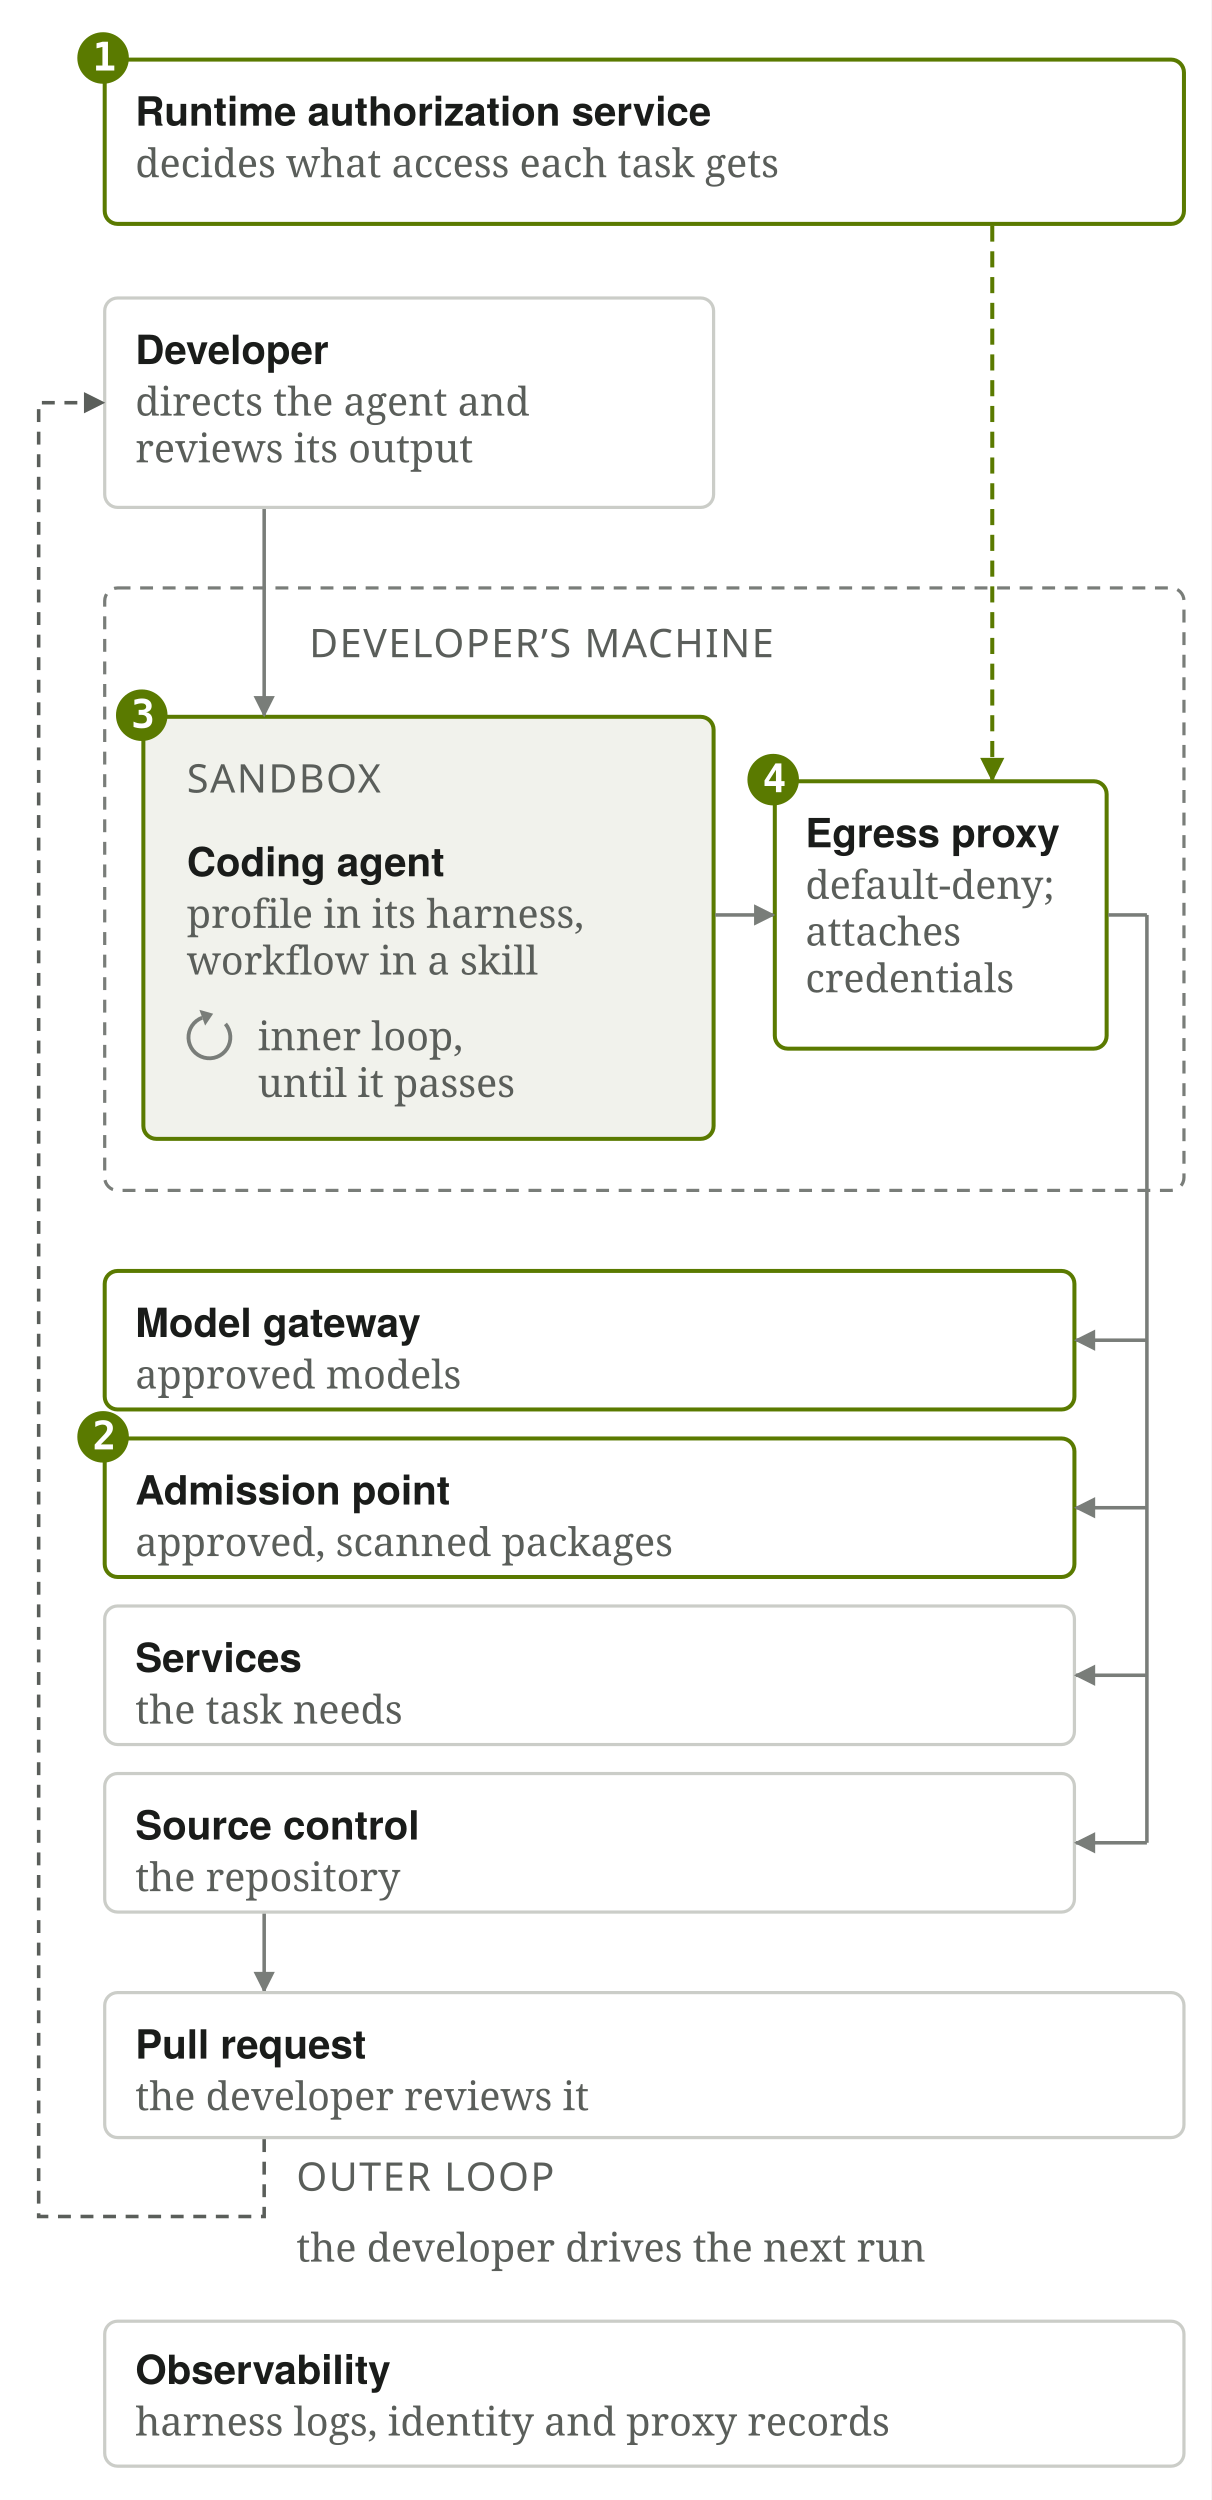
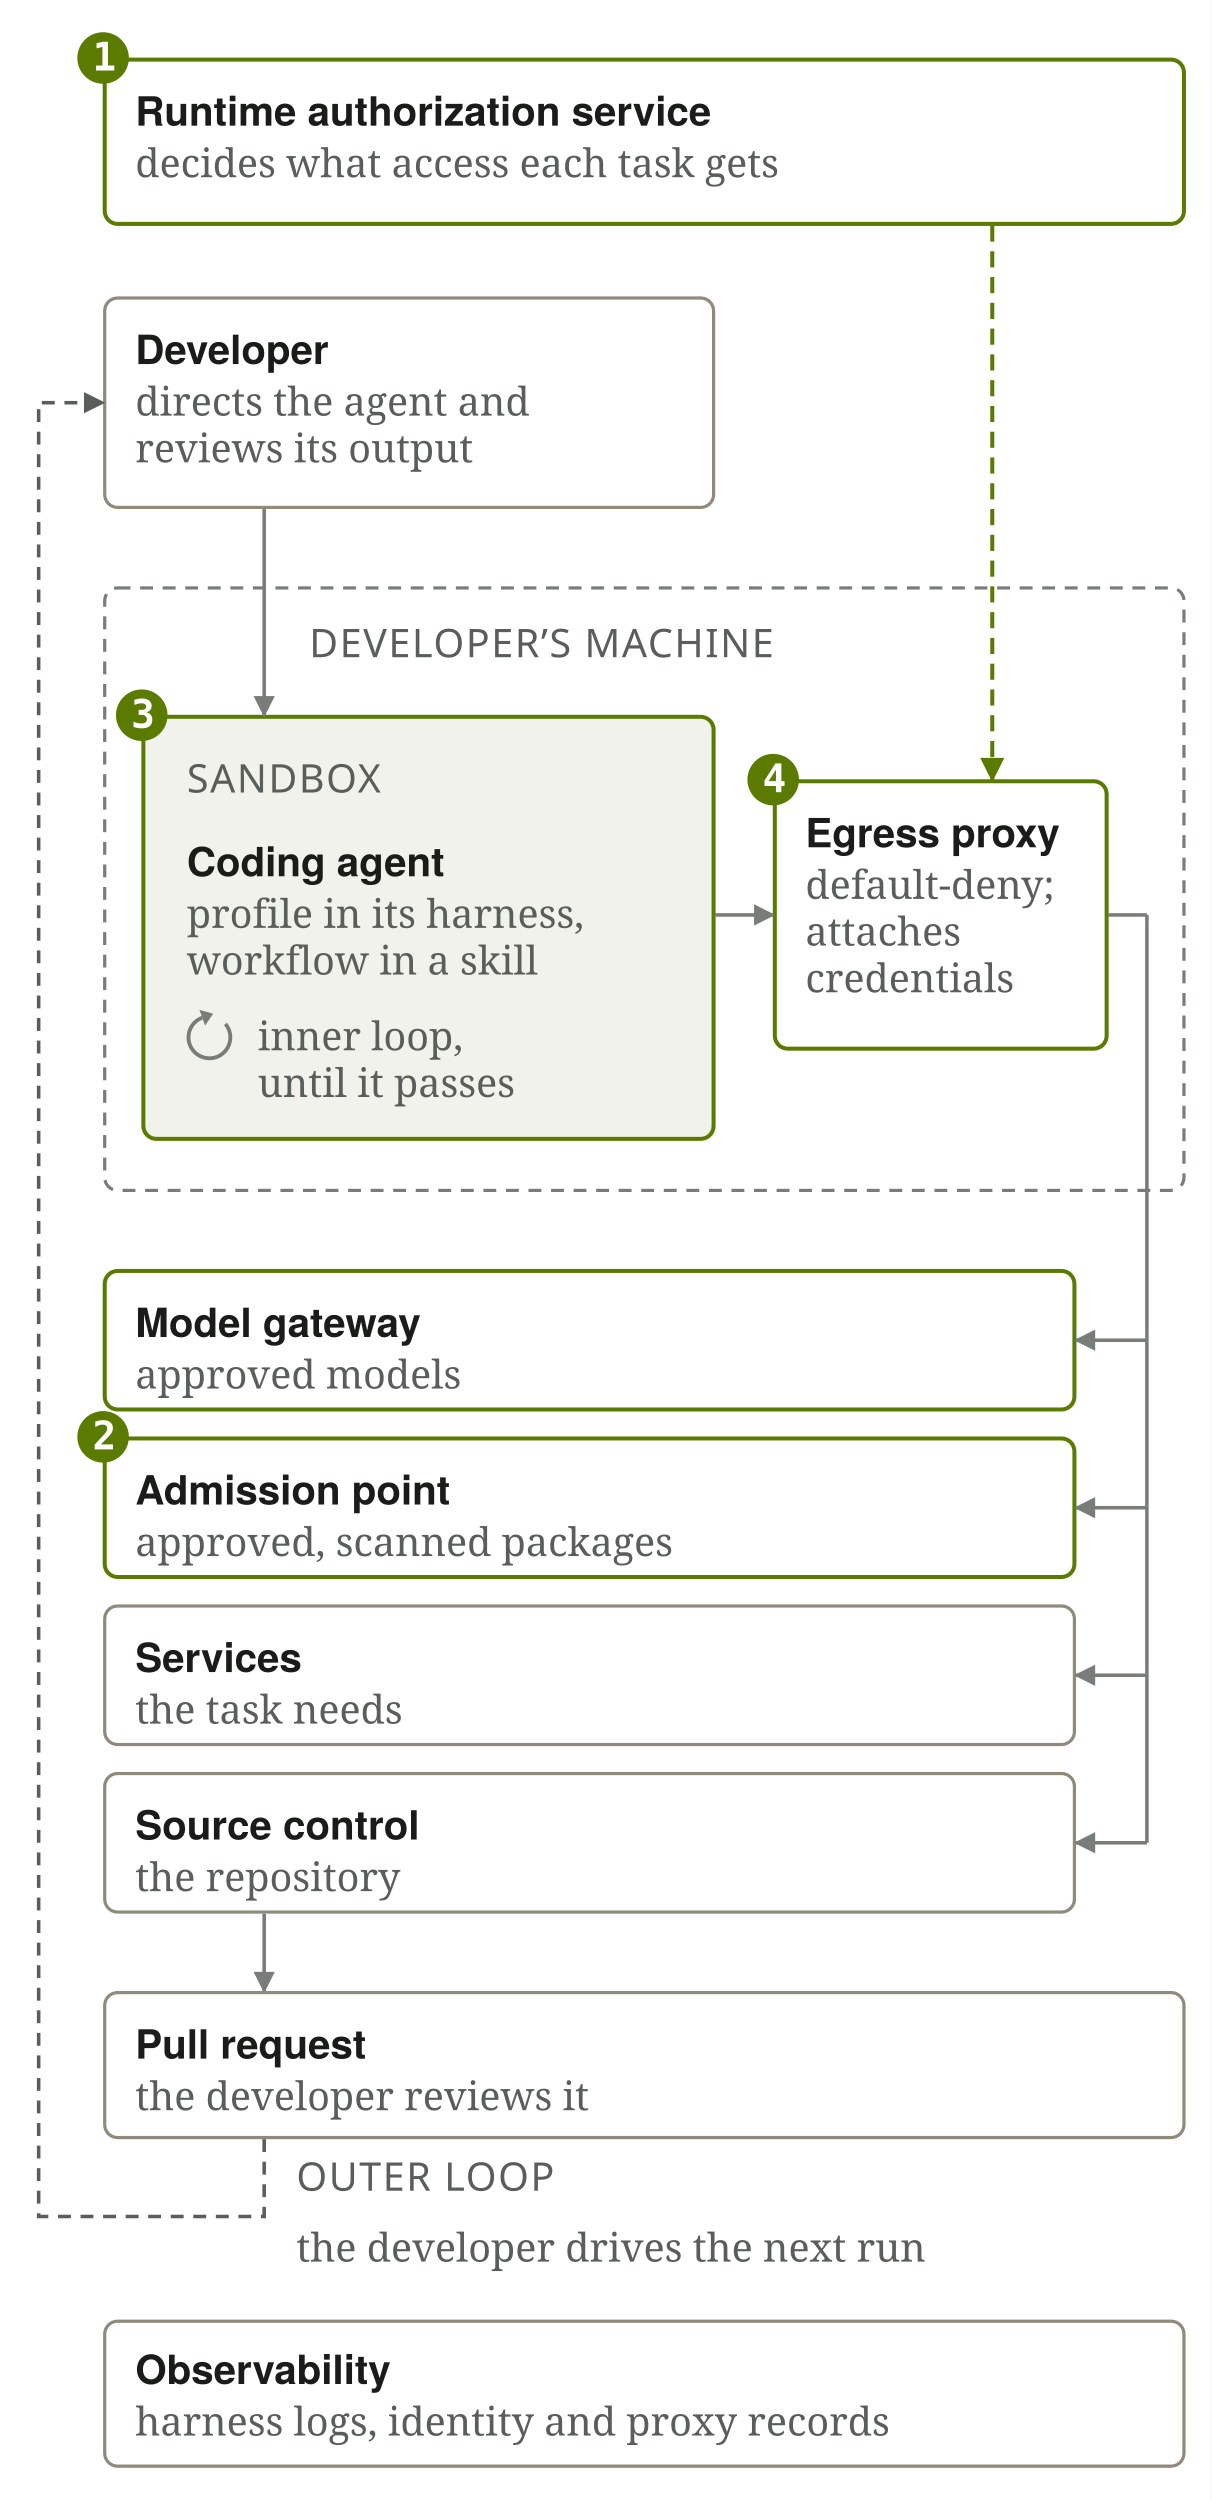
<svg xmlns="http://www.w3.org/2000/svg" viewBox="0 0 376 776" width="376" height="776" role="img" aria-labelledby="sf3n-t sf3n-d">
  <rect width="376" height="776" fill="#FFFFFF" />
  <defs>
    <marker id="sf3n-a" viewBox="0 0 10 10" refX="9" refY="5" markerWidth="6" markerHeight="6" orient="auto-start-reverse">
      <path d="M0 0 L10 5 L0 10 z" fill="#797D79" />
    </marker>
    <marker id="sf3n-g" viewBox="0 0 10 10" refX="9" refY="5" markerWidth="6" markerHeight="6" orient="auto-start-reverse">
      <path d="M0 0 L10 5 L0 10 z" fill="#5A7A00" />
    </marker>
    <marker id="sf3n-s" viewBox="0 0 10 10" refX="9" refY="5" markerWidth="6" markerHeight="6" orient="auto-start-reverse">
      <path d="M0 0 L10 5 L0 10 z" fill="#5A5E5A" />
    </marker>
  </defs>
  <g transform="translate(8 8)">
    <rect x="24.5" y="10.5" width="335" height="51" rx="4" fill="none" stroke="#5A7A00" stroke-width="1.25" />
    <circle cx="24" cy="10" r="8" fill="#5A7A00" />
    <text x="20.7" y="13.9" font-family="'IBM Plex Mono',ui-monospace,'SF Mono',Menlo,Consolas,monospace" font-size="12.25" fill="#FFFFFF" font-weight="600">1</text>
    <text x="34" y="31" font-family="Figtree,'Avenir Next','Helvetica Neue',sans-serif" font-size="12.5" fill="#1A1C1A" font-weight="600">Runtime authorization service</text>
    <text x="34" y="47.0" font-family="'IBM Plex Serif',Charter,Georgia,serif" font-size="12.25" fill="#5A5E5A" font-weight="400">decides what access each task gets</text>
-     <rect x="24.5" y="84.5" width="189" height="65" rx="4" fill="none" stroke="#CBCDC8" stroke-width="1" />
+     <rect x="24.5" y="84.5" width="189" height="65" rx="4" fill="none" stroke="#8F8A7C" stroke-width="1" />
    <text x="34" y="105" font-family="Figtree,'Avenir Next','Helvetica Neue',sans-serif" font-size="12.5" fill="#1A1C1A" font-weight="600">Developer</text>
    <text x="34" y="121.0" font-family="'IBM Plex Serif',Charter,Georgia,serif" font-size="12.25" fill="#5A5E5A" font-weight="400">directs the agent and</text>
    <text x="34" y="135.5" font-family="'IBM Plex Serif',Charter,Georgia,serif" font-size="12.25" fill="#5A5E5A" font-weight="400">reviews its output</text>
    <text x="88" y="196" font-family="'Chakra Petch','Avenir Next',sans-serif" font-size="12.25" fill="#5A5E5A" font-weight="500" letter-spacing="0.04em">DEVELOPER’S MACHINE</text>
    <rect x="36.5" y="214.5" width="177" height="131" rx="4" fill="#F1F2EC" stroke="#5A7A00" stroke-width="1.25" />
    <circle cx="36" cy="214" r="8" fill="#5A7A00" />
    <text x="32.7" y="217.9" font-family="'IBM Plex Mono',ui-monospace,'SF Mono',Menlo,Consolas,monospace" font-size="12.25" fill="#FFFFFF" font-weight="600">3</text>
    <text x="50" y="238" font-family="'Chakra Petch','Avenir Next',sans-serif" font-size="12.25" fill="#5A5E5A" font-weight="500" letter-spacing="0.04em">SANDBOX</text>
    <text x="50" y="264" font-family="Figtree,'Avenir Next','Helvetica Neue',sans-serif" font-size="12.5" fill="#1A1C1A" font-weight="600">Coding agent</text>
    <text x="50" y="280.0" font-family="'IBM Plex Serif',Charter,Georgia,serif" font-size="12.25" fill="#5A5E5A" font-weight="400">profile in its harness,</text>
    <text x="50" y="294.5" font-family="'IBM Plex Serif',Charter,Georgia,serif" font-size="12.25" fill="#5A5E5A" font-weight="400">workflow in a skill</text>
    <path d="M61.98 309.82 A6.5 6.5 0 1 1 54.78 307.89" fill="none" stroke="#797D79" stroke-width="1.2" />
    <path d="M58.16 306.66 L55.67 310.34 L53.89 305.45 z" fill="#797D79" />
    <text x="72" y="318" font-family="'IBM Plex Serif',Charter,Georgia,serif" font-size="12.25" fill="#5A5E5A" font-weight="400">inner loop,</text>
    <text x="72" y="332.5" font-family="'IBM Plex Serif',Charter,Georgia,serif" font-size="12.25" fill="#5A5E5A" font-weight="400">until it passes</text>
    <path d="M74 150 L74 214" fill="none" stroke="#797D79" stroke-width="1.1" marker-end="url(#sf3n-a)" />
    <rect x="24.5" y="174.5" width="335" height="187" rx="4" fill="none" stroke="#797D79" stroke-width="1" stroke-dasharray="4 3" />
    <rect x="232.5" y="234.5" width="103" height="83" rx="4" fill="none" stroke="#5A7A00" stroke-width="1.25" />
    <circle cx="232" cy="234" r="8" fill="#5A7A00" />
    <text x="228.7" y="237.9" font-family="'IBM Plex Mono',ui-monospace,'SF Mono',Menlo,Consolas,monospace" font-size="12.25" fill="#FFFFFF" font-weight="600">4</text>
    <text x="242" y="255" font-family="Figtree,'Avenir Next','Helvetica Neue',sans-serif" font-size="12.5" fill="#1A1C1A" font-weight="600">Egress proxy</text>
    <text x="242" y="271.0" font-family="'IBM Plex Serif',Charter,Georgia,serif" font-size="12.25" fill="#5A5E5A" font-weight="400">default-deny;</text>
    <text x="242" y="285.5" font-family="'IBM Plex Serif',Charter,Georgia,serif" font-size="12.25" fill="#5A5E5A" font-weight="400">attaches</text>
    <text x="242" y="300.0" font-family="'IBM Plex Serif',Charter,Georgia,serif" font-size="12.25" fill="#5A5E5A" font-weight="400">credentials</text>
    <path d="M214 276 L232 276" fill="none" stroke="#797D79" stroke-width="1.1" marker-end="url(#sf3n-a)" />
    <path d="M300 62 L300 234" fill="none" stroke="#5A7A00" stroke-width="1.25" stroke-dasharray="5 3" marker-end="url(#sf3n-g)" />
    <rect x="24.5" y="386.5" width="301" height="43" rx="4" fill="none" stroke="#5A7A00" stroke-width="1.25" />
    <text x="34" y="407" font-family="Figtree,'Avenir Next','Helvetica Neue',sans-serif" font-size="12.5" fill="#1A1C1A" font-weight="600">Model gateway</text>
    <text x="34" y="423.0" font-family="'IBM Plex Serif',Charter,Georgia,serif" font-size="12.25" fill="#5A5E5A" font-weight="400">approved models</text>
    <rect x="24.5" y="438.5" width="301" height="43" rx="4" fill="none" stroke="#5A7A00" stroke-width="1.25" />
    <circle cx="24" cy="438" r="8" fill="#5A7A00" />
    <text x="20.7" y="441.9" font-family="'IBM Plex Mono',ui-monospace,'SF Mono',Menlo,Consolas,monospace" font-size="12.25" fill="#FFFFFF" font-weight="600">2</text>
    <text x="34" y="459" font-family="Figtree,'Avenir Next','Helvetica Neue',sans-serif" font-size="12.5" fill="#1A1C1A" font-weight="600">Admission point</text>
    <text x="34" y="475.0" font-family="'IBM Plex Serif',Charter,Georgia,serif" font-size="12.25" fill="#5A5E5A" font-weight="400">approved, scanned packages</text>
-     <rect x="24.5" y="490.5" width="301" height="43" rx="4" fill="none" stroke="#CBCDC8" stroke-width="1" />
+     <rect x="24.5" y="490.5" width="301" height="43" rx="4" fill="none" stroke="#8F8A7C" stroke-width="1" />
    <text x="34" y="511" font-family="Figtree,'Avenir Next','Helvetica Neue',sans-serif" font-size="12.5" fill="#1A1C1A" font-weight="600">Services</text>
    <text x="34" y="527.0" font-family="'IBM Plex Serif',Charter,Georgia,serif" font-size="12.25" fill="#5A5E5A" font-weight="400">the task needs</text>
-     <rect x="24.5" y="542.5" width="301" height="43" rx="4" fill="none" stroke="#CBCDC8" stroke-width="1" />
+     <rect x="24.5" y="542.5" width="301" height="43" rx="4" fill="none" stroke="#8F8A7C" stroke-width="1" />
    <text x="34" y="563" font-family="Figtree,'Avenir Next','Helvetica Neue',sans-serif" font-size="12.5" fill="#1A1C1A" font-weight="600">Source control</text>
    <text x="34" y="579.0" font-family="'IBM Plex Serif',Charter,Georgia,serif" font-size="12.25" fill="#5A5E5A" font-weight="400">the repository</text>
    <path d="M336 276 L348 276" fill="none" stroke="#797D79" stroke-width="1.1" />
    <path d="M348 276 L348 564" fill="none" stroke="#797D79" stroke-width="1.1" />
    <path d="M348 408 L326 408" fill="none" stroke="#797D79" stroke-width="1.1" marker-end="url(#sf3n-a)" />
    <path d="M348 460 L326 460" fill="none" stroke="#797D79" stroke-width="1.1" marker-end="url(#sf3n-a)" />
    <path d="M348 512 L326 512" fill="none" stroke="#797D79" stroke-width="1.1" marker-end="url(#sf3n-a)" />
    <path d="M348 564 L326 564" fill="none" stroke="#797D79" stroke-width="1.1" marker-end="url(#sf3n-a)" />
    <path d="M74 586 L74 610" fill="none" stroke="#797D79" stroke-width="1.1" marker-end="url(#sf3n-a)" />
-     <rect x="24.5" y="610.5" width="335" height="45" rx="4" fill="none" stroke="#CBCDC8" stroke-width="1" />
+     <rect x="24.5" y="610.5" width="335" height="45" rx="4" fill="none" stroke="#8F8A7C" stroke-width="1" />
    <text x="34" y="631" font-family="Figtree,'Avenir Next','Helvetica Neue',sans-serif" font-size="12.5" fill="#1A1C1A" font-weight="600">Pull request</text>
    <text x="34" y="647.0" font-family="'IBM Plex Serif',Charter,Georgia,serif" font-size="12.25" fill="#5A5E5A" font-weight="400">the developer reviews it</text>
    <path d="M74 656 L74 680 L4 680 L4 117 L24 117" fill="none" stroke="#5A5E5A" stroke-width="1.1" stroke-dasharray="4 3" marker-end="url(#sf3n-s)" />
    <text x="84" y="672" font-family="'Chakra Petch','Avenir Next',sans-serif" font-size="12.25" fill="#5A5E5A" font-weight="500" letter-spacing="0.04em">OUTER LOOP</text>
    <text x="84" y="694" font-family="'IBM Plex Serif',Charter,Georgia,serif" font-size="12.25" fill="#5A5E5A" font-weight="400">the developer drives the next run</text>
-     <rect x="24.5" y="712.5" width="335" height="45" rx="4" fill="none" stroke="#CBCDC8" stroke-width="1" />
+     <rect x="24.5" y="712.5" width="335" height="45" rx="4" fill="none" stroke="#8F8A7C" stroke-width="1" />
    <text x="34" y="732" font-family="Figtree,'Avenir Next','Helvetica Neue',sans-serif" font-size="12.5" fill="#1A1C1A" font-weight="600">Observability</text>
    <text x="34" y="748" font-family="'IBM Plex Serif',Charter,Georgia,serif" font-size="12.25" fill="#5A5E5A" font-weight="400">harness logs, identity and proxy records</text>
  </g>
</svg>
